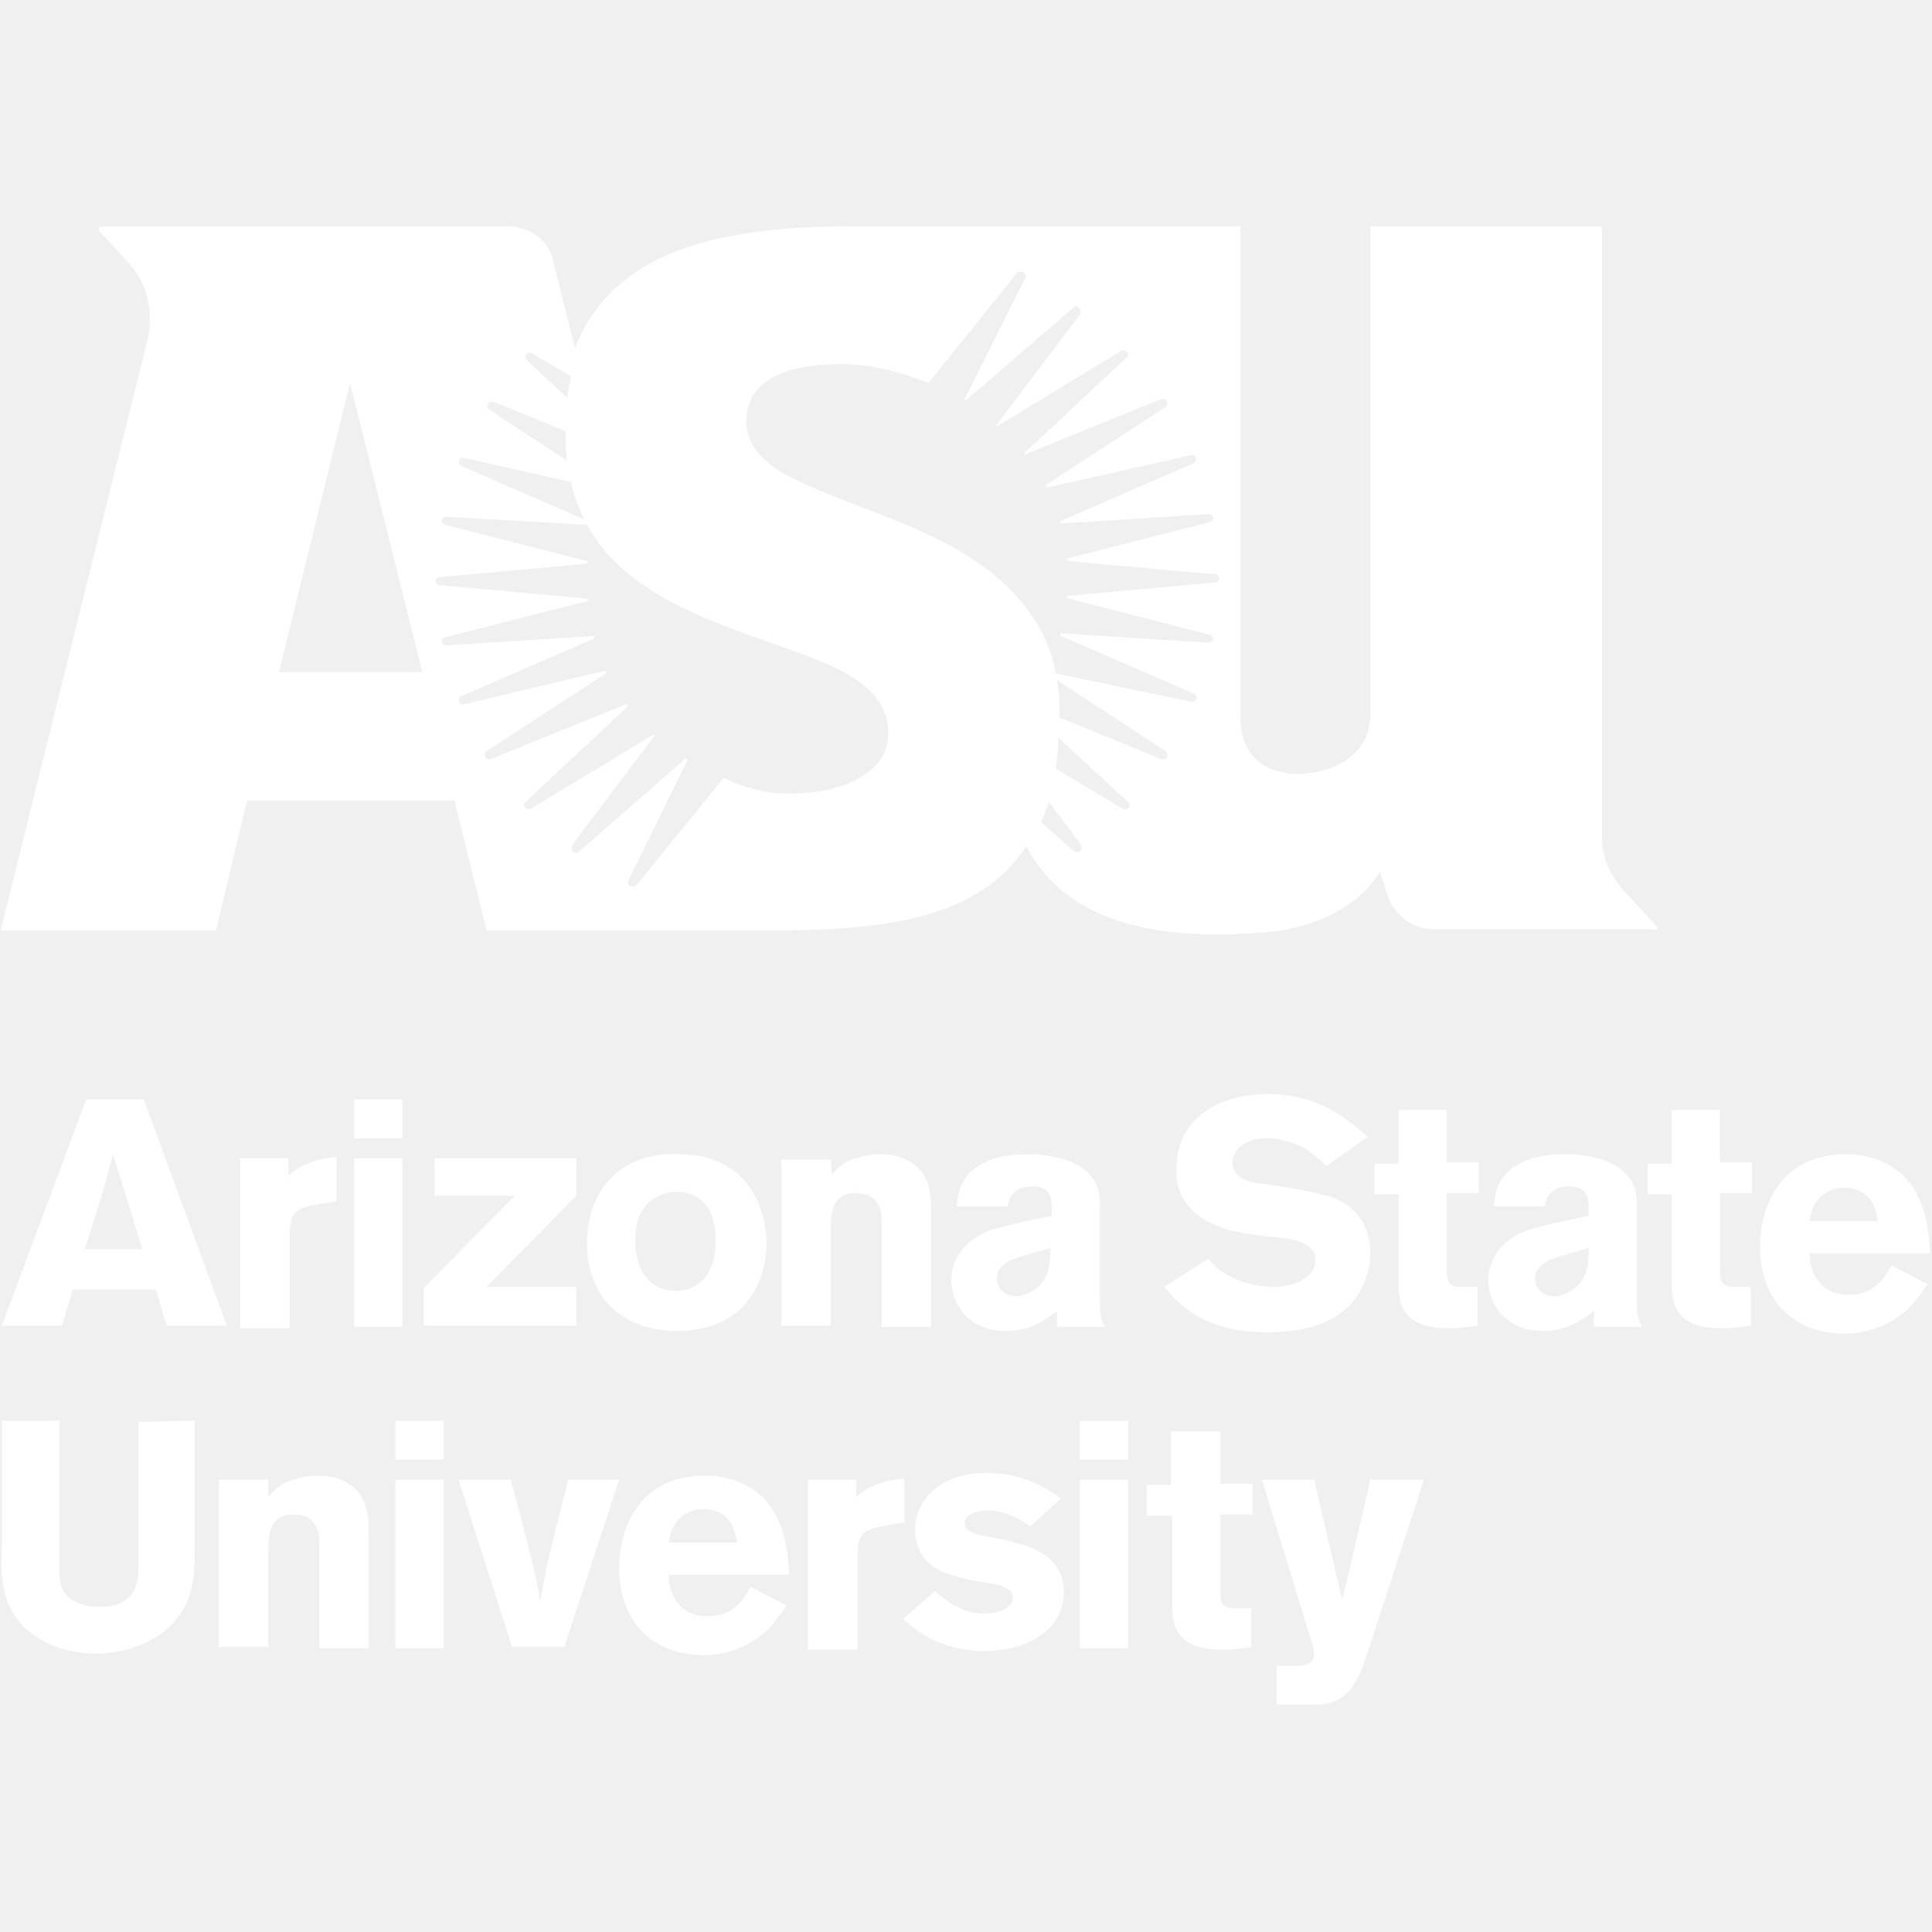
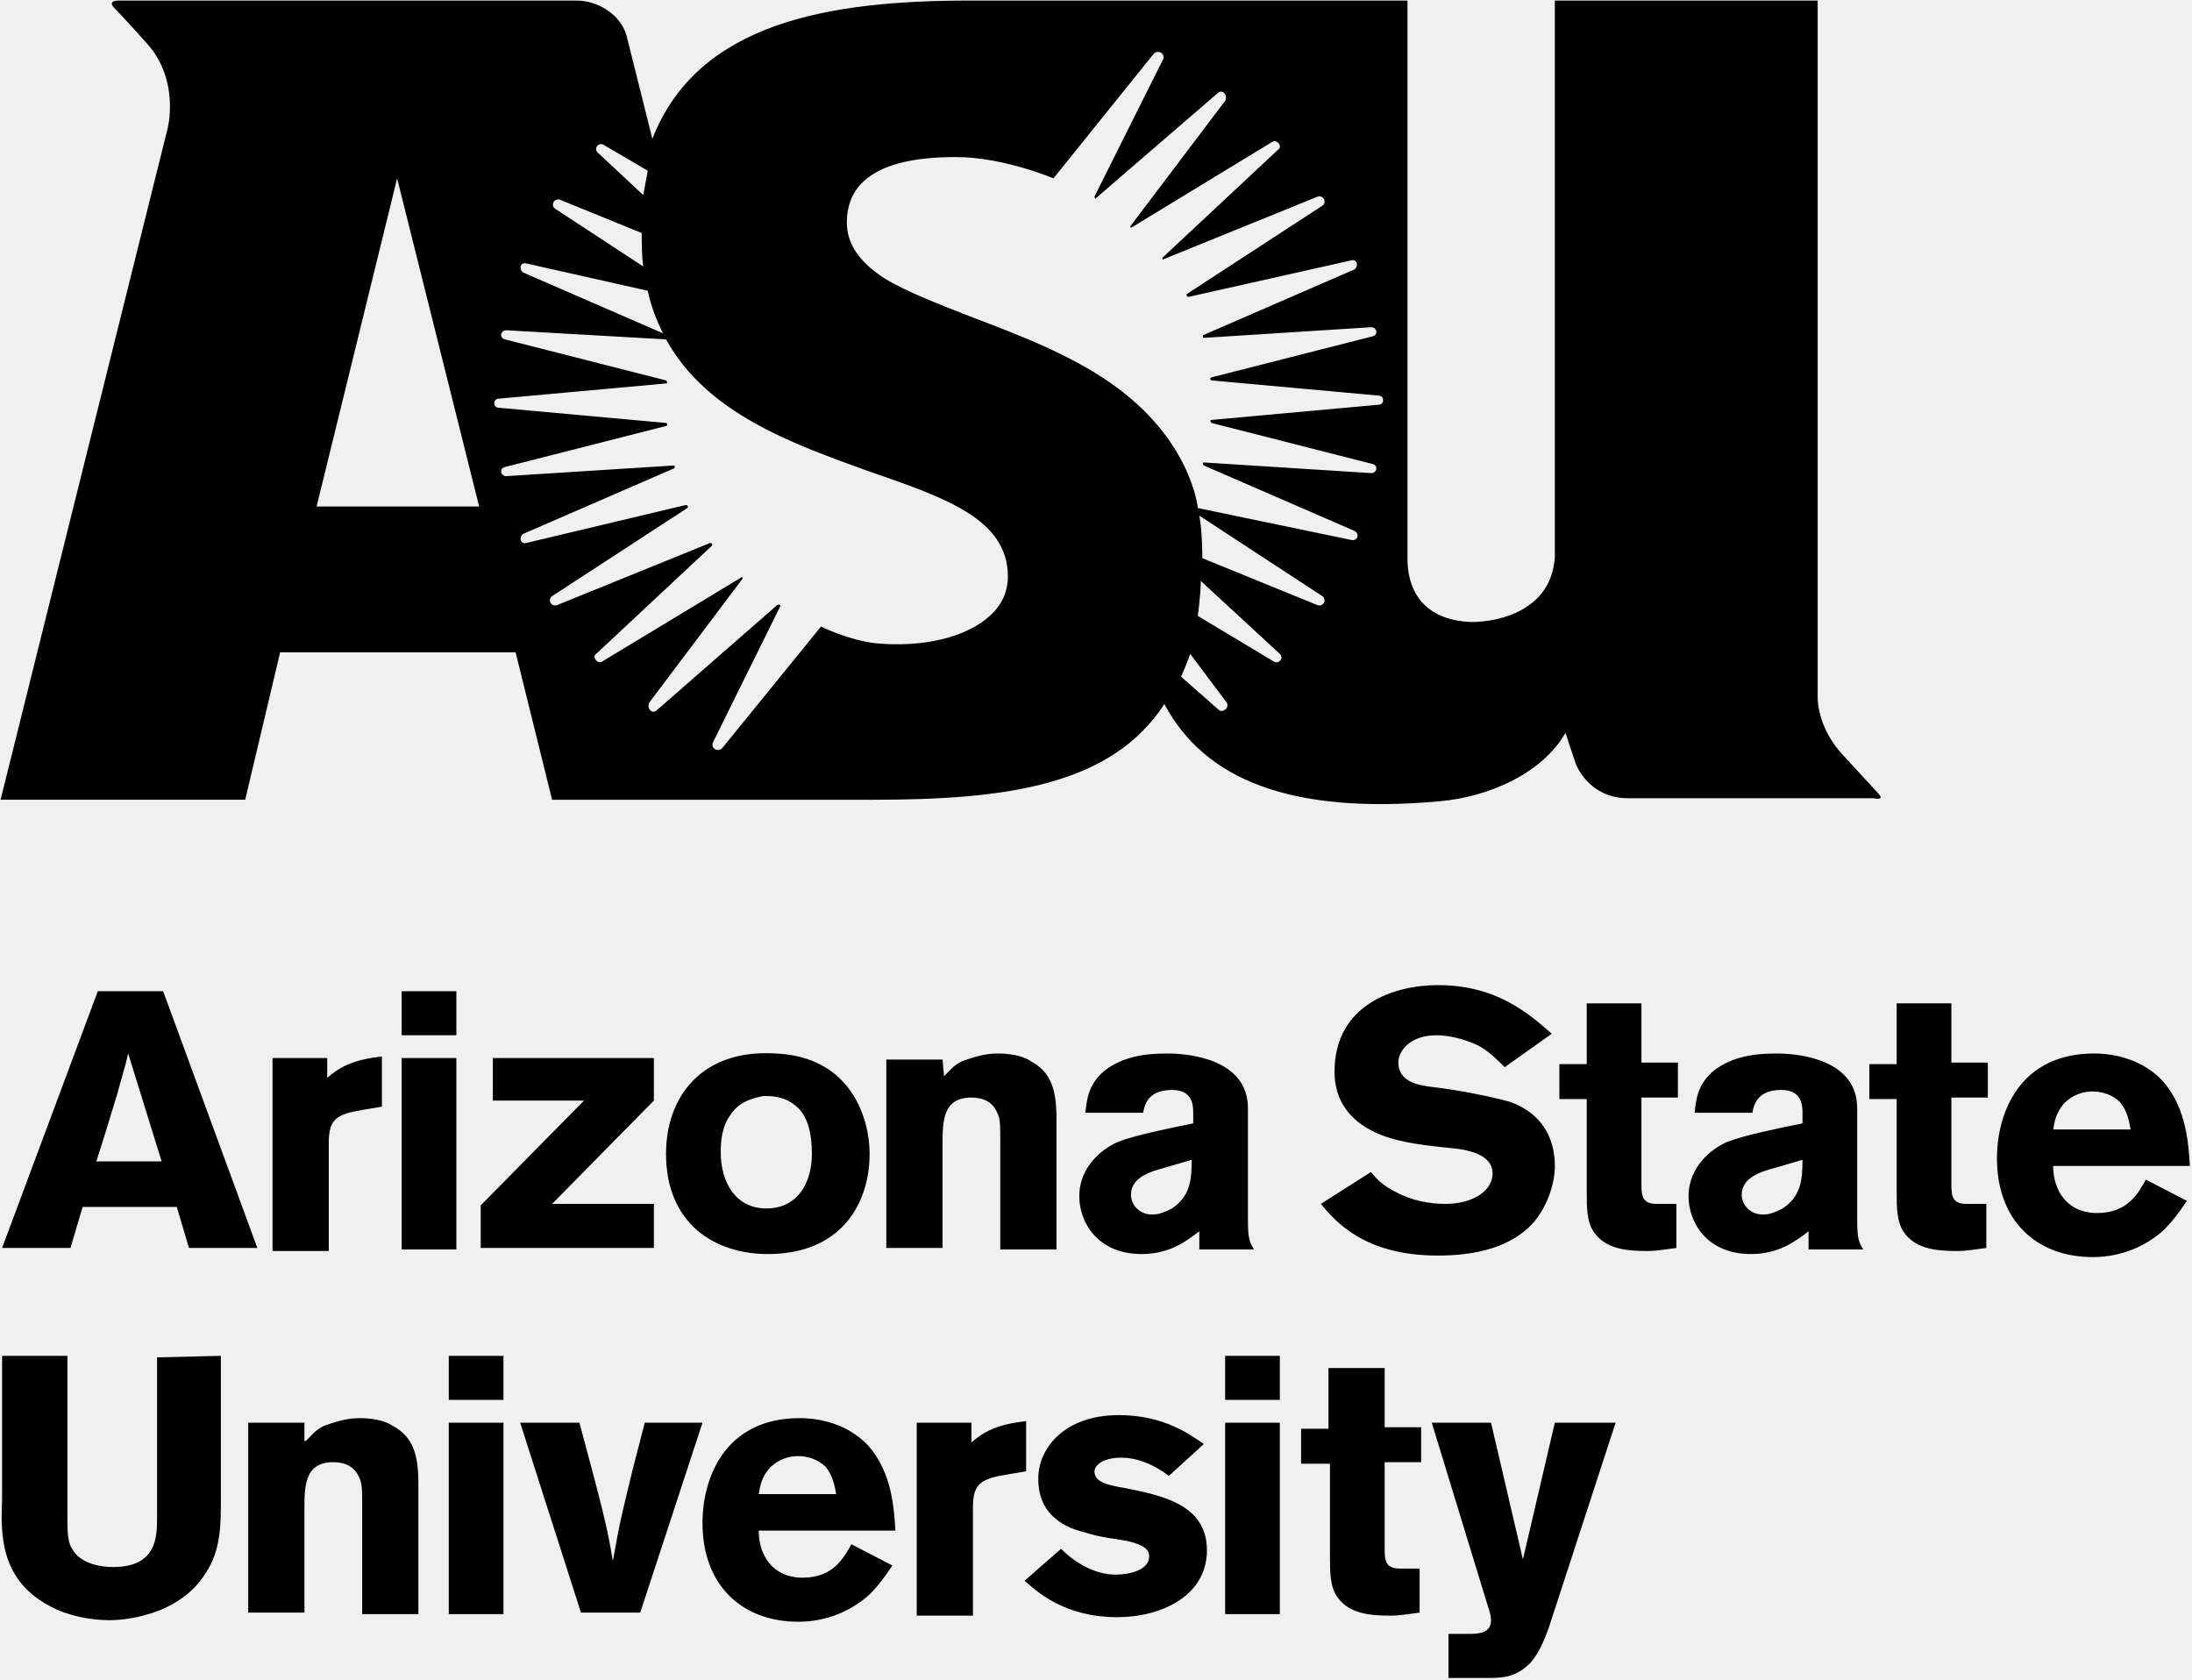
- <svg xmlns="http://www.w3.org/2000/svg" id="SvgjsSvg1001" width="288" height="288" version="1.1">
-   <defs id="SvgjsDefs1002" />
-   <g id="SvgjsG1008" transform="matrix(1,0,0,1,0,0)">
-     <svg width="288" height="288" viewBox="0 0 398 305">
-       <g transform="translate(-1 -1)" fill="#ffffff" class="color000 svgShape">
-         <g transform="translate(0 179.31)" fill="#ffffff" class="color000 svgShape">
-           <path d="M30.62 1.655l17.104 46.62H35.31l-2.207-7.447H16l-2.207 7.448H1.38l17.38-46.62H30.62zm-6.344 11.31c-.552 2.483-1.38 4.966-1.931 7.173-1.104 3.586-2.759 9.103-3.862 12.414h11.862l-6.07-19.586zm36.138 4.414c2.207-1.93 4.69-3.31 9.93-3.862v9.104l-3.31.551c-4.965.828-6.344 1.656-6.344 6.07v19.586H50.483V13.793h9.93v3.586zM73.93 1.655h9.931v8h-9.931v-8zm0 12.138h9.931v34.759h-9.931V13.793zM90.207 13.793L119.724 13.793 119.724 21.517 101.241 40.276 119.724 40.276 119.724 48.276 88.276 48.276 88.276 40.552 107.034 21.517 90.483 21.517 90.483 13.793zM158.897 31.172c0 8.828-4.966 18.207-18.483 18.207-9.655 0-18.483-5.517-18.483-18.207 0-10.482 6.62-19.034 19.862-18.206 13.793.551 17.104 11.862 17.104 18.206zm-25.38-6.896c-1.38 1.93-1.655 4.414-1.655 6.62 0 5.518 2.759 10.207 8.276 10.207 5.517 0 8.276-4.413 8.276-9.93 0-3.863-.828-6.897-2.759-8.552-2.207-1.931-4.414-1.931-6.069-1.931-2.758.551-4.69 1.379-6.069 3.586zm38.897-7.173c1.103-1.103 1.655-1.93 3.31-2.758 1.655-.552 3.862-1.38 6.345-1.38 1.931 0 4.414.276 6.069 1.38 3.586 1.93 4.69 4.965 4.69 10.483v23.724H182.62V28.966c0-3.035 0-4.138-.552-5.242-.828-1.93-2.483-2.758-4.69-2.758-5.241 0-5.241 4.413-5.241 8.551v18.759H161.93V14.069h10.207l.276 3.034zm25.655 6.621c.276-2.483.552-5.241 3.586-7.724 3.31-2.483 7.173-3.034 11.31-3.034 4.138 0 14.621 1.103 14.621 9.93v20.138c0 3.587.276 4.138 1.104 5.518h-9.931v-3.31c-2.483 1.93-5.518 4.137-10.483 4.137-8 0-11.31-5.793-11.31-10.482 0-5.518 4.413-8.828 7.172-9.931 2.759-1.104 9.38-2.483 13.517-3.31v-1.932c0-1.655-.276-4.138-3.862-4.138-4.414 0-4.965 2.759-5.241 4.138h-10.483zm12.69 10.483c-1.656.552-4.414 1.655-4.414 4.414 0 1.655 1.38 3.586 3.862 3.586 1.38 0 2.483-.552 3.586-1.104 3.31-2.206 3.586-5.24 3.586-8.827l-6.62 1.93zm39.172.276c1.103 1.38 2.207 2.483 4.414 3.586 3.034 1.655 6.345 2.207 9.103 2.207 4.69 0 8.552-2.207 8.552-5.517 0-3.587-4.69-4.414-8.276-4.69-2.483-.276-5.241-.552-7.724-1.103-2.759-.552-12.69-2.76-12.69-12.69C243.31 4.138 254.07.552 262.07.552c10.759 0 16.552 5.241 20.69 8.827l-8.552 6.07c-1.38-1.38-2.759-2.76-4.69-3.863-1.655-.827-4.69-1.93-7.724-1.93-4.69 0-6.896 2.758-6.896 4.965 0 3.586 3.862 4.138 6.069 4.413 4.965.552 11.586 1.932 14.344 2.76 5.242 1.93 8 6.068 8 11.585 0 3.31-1.379 7.173-3.586 9.931-4.138 4.966-11.034 6.345-17.655 6.345-13.241 0-18.483-6.069-21.241-9.38l9.103-5.792zm38.897-30.62h10.206V14.62h6.621v6.345h-6.62v15.448c0 2.207 0 3.862 2.758 3.862h3.586v8c-2.207.276-3.586.552-5.241.552-3.586 0-7.448-.276-9.655-3.31-1.38-1.932-1.38-4.415-1.38-7.725V21.241h-4.965v-6.344h4.965V3.862h-.275zm19.862 19.861c.276-2.483.551-5.241 3.586-7.724 3.31-2.483 7.172-3.034 11.31-3.034 4.138 0 14.62 1.103 14.62 9.93v20.138c0 3.587.277 4.138 1.104 5.518h-9.93v-3.31c-2.483 1.93-5.518 4.137-10.483 4.137-8 0-11.31-5.793-11.31-10.482 0-5.518 4.413-8.828 7.172-9.931 2.758-1.104 9.379-2.483 13.517-3.31v-1.932c0-1.655-.276-4.138-3.862-4.138-4.414 0-4.966 2.759-5.242 4.138H308.69zm12.965 10.483c-1.655.552-4.414 1.655-4.414 4.414 0 1.655 1.38 3.586 3.862 3.586 1.38 0 2.483-.552 3.587-1.104 3.31-2.206 3.586-5.24 3.586-8.827l-6.62 1.93zm23.448-30.345h10.207v10.759h6.621v6.345h-6.62v15.448c0 2.207 0 3.862 2.758 3.862h3.586v8c-2.207.276-3.586.552-5.241.552-3.586 0-7.448-.276-9.655-3.31-1.38-1.932-1.38-4.415-1.38-7.725V21.241h-4.965v-6.344h4.965V3.862h-.276zm52.966 35.862c-1.103 1.655-2.483 3.586-4.138 5.242-3.034 2.758-7.448 4.965-12.965 4.965-10.207 0-17.38-6.62-17.38-17.931 0-8.276 4.138-19.034 17.655-19.034 1.931 0 8 .275 12.414 4.965 4.414 4.966 4.69 11.586 4.966 15.448h-24.828c0 4.414 2.483 8.552 8 8.552 5.517 0 7.448-3.586 8.828-6.069l7.448 3.862zM387.862 26.76c-.276-1.38-.552-3.31-1.931-4.966-1.38-1.38-3.31-1.93-4.965-1.93-2.483 0-4.138 1.103-5.242 2.206-1.38 1.655-1.655 3.034-1.93 4.69h14.068zM41.103 67.862V94.07c0 4.414 0 9.103-2.758 13.241-4.966 8-15.448 8.552-17.38 8.552-3.586 0-7.724-.828-10.758-2.483-9.104-4.69-9.104-12.965-8.828-19.31V67.862h11.862v29.241c0 2.483 0 4.414.828 5.794 1.38 2.482 4.69 3.31 7.448 3.31 8 0 8-5.517 8-9.104V68.138l11.586-.276zM56.552 83.31c1.103-1.103 1.655-1.93 3.31-2.758 1.655-.552 3.862-1.38 6.345-1.38 1.93 0 4.414.276 6.069 1.38 3.586 1.93 4.69 4.965 4.69 10.482v23.725H66.759V95.172c0-3.034 0-4.138-.552-5.241-.828-1.931-2.483-2.759-4.69-2.759-5.241 0-5.241 4.414-5.241 8.552v18.759H46.069V80h10.207v3.31h.276zm25.93-15.448h9.932v8h-9.931v-8zm0 12.138h9.932v34.759h-9.931V80zm12.966 0h10.759c4.138 15.448 4.965 18.483 6.069 25.103 1.38-7.724 1.655-8.551 3.586-16.551L118.07 80h10.483l-11.31 34.483h-10.76L95.449 80zm67.586 25.931c-1.103 1.655-2.482 3.586-4.137 5.241-3.035 2.759-7.449 4.966-12.966 4.966-10.207 0-17.38-6.62-17.38-17.931 0-8.276 4.139-19.035 17.656-19.035 1.93 0 8 .276 12.414 4.966 4.413 4.965 4.69 11.586 4.965 15.448H138.76c0 4.414 2.482 8.552 8 8.552 5.517 0 7.448-3.586 8.827-6.069l7.448 3.862zm-10.206-12.965c-.276-1.38-.552-3.31-1.931-4.966-1.38-1.38-3.31-1.931-4.966-1.931-2.483 0-4.138 1.103-5.241 2.207-1.38 1.655-1.656 3.034-1.931 4.69h14.069zm24.551-9.38c2.207-1.93 4.69-3.31 9.931-3.862v9.104l-3.31.551c-4.966.828-6.345 1.655-6.345 6.07v19.585h-10.207V80h9.931v3.586zm16.276 19.31c2.759 2.76 6.345 4.69 9.931 4.69 2.483 0 6.07-.827 6.07-3.31 0-1.104-.828-1.655-1.38-1.931-1.655-.828-3.862-1.104-5.793-1.38-1.655-.275-3.035-.551-4.69-1.103-2.207-.552-4.138-1.38-5.793-3.034-1.655-1.656-2.483-3.862-2.483-6.621 0-5.793 4.966-11.586 14.62-11.586 8.277 0 12.966 3.586 15.45 5.241l-6.346 5.793c-3.31-2.483-6.344-3.31-8.551-3.31-3.862 0-4.966 1.655-4.966 2.483 0 1.93 2.207 2.482 5.517 3.034 6.897 1.38 14.897 3.035 14.897 11.31 0 8.276-8.276 12.138-16.276 12.138-9.655 0-14.62-4.69-16.828-6.62l6.621-5.793zm29.793-35.034h9.931v8h-9.93v-8zm0 12.138h9.931v34.759h-9.93V80zm18.759-9.931h10.207v10.759h6.62v6.344h-6.62v15.449c0 2.207 0 3.862 2.758 3.862h3.587v8c-2.207.276-3.587.551-5.242.551-3.586 0-7.448-.275-9.655-3.31-1.38-1.93-1.38-4.414-1.38-7.724V87.448h-5.24v-6.345h4.965V70.07zM294.345 80l-12.138 37.241c-.828 2.207-1.655 4.414-3.31 6.345-2.483 2.483-4.69 2.759-7.449 2.759H264v-8h3.586c1.655 0 4.138 0 4.138-2.483 0-.828-.276-1.655-.552-2.483L260.966 80h10.758l5.793 24.828L283.31 80h11.035z" fill="#ffffff" class="color000 svgShape" />
-         </g>
-         <path d="M335.724 138.207c-4.965-5.241-4.69-10.759-4.69-10.759V1.103H283.31V102.07c-.551 9.655-9.93 11.862-15.172 11.862-7.448-.276-11.586-4.414-11.586-11.586V1.103H209.93h-32.828c-25.379 0-49.379 3.863-57.655 25.104l-4.69-18.759c-1.103-3.862-5.24-6.345-9.103-6.345H22.621c-1.104 0-1.655.276-1.104 1.104 0 0 2.207 2.207 6.345 6.896 5.793 6.621 3.586 15.173 3.586 15.173L1.103 146.206h44.414l6.345-26.758h42.759l6.62 26.759h58.207c24 0 43.31-2.483 52.966-17.38 7.172 13.518 22.62 20.139 49.93 17.656 9.38-.828 18.76-5.242 22.897-12.414l1.931 5.793c1.656 3.586 4.966 6.069 9.38 6.069h44.69c1.103.276 1.655 0 .827-.828 0 0-2.483-2.758-6.345-6.896zM110.621 27.31l8 4.69c-.276 1.38-.552 3.034-.828 4.414l-8.276-7.724c-.827-.828.276-1.931 1.104-1.38zm-8 9.931l14.896 6.07c0 1.655 0 4.137.276 6.068l-16-10.482c-.827-.552-.276-1.931.828-1.656zm-6.07 11.587l22.07 4.965c.551 2.759 1.655 5.517 2.758 7.724L96 50.483c-.828-.552-.552-1.931.552-1.655zM58.484 92.966l14.62-59.587L88 92.966H58.483zm122.207 19.862c-4.138 3.862-12.138 5.793-20.69 4.965-4.966-.552-9.931-3.034-9.931-3.034l-17.931 22.069c-.828.827-2.207 0-1.655-1.104l12.138-24.552c.276-.275-.276-.551-.552-.275l-21.793 19.034c-.828.828-1.931-.276-1.38-1.38l16.828-22.344c.276-.276 0-.552-.276-.276l-25.103 15.172c-.828.552-1.931-.827-1.104-1.379l20.966-19.586c.276-.276 0-.552-.276-.552l-27.862 11.31c-1.103.276-1.655-1.103-.828-1.655l24.552-16c.276-.275 0-.551-.276-.551l-28.965 6.896c-1.104.276-1.38-1.103-.552-1.655l27.31-11.862c.276 0 .276-.552 0-.552l-30.344 1.931c-1.104 0-1.38-1.379-.276-1.655l29.241-7.448c.276 0 .276-.552 0-.552l-30.345-2.759c-1.103 0-1.103-1.655 0-1.655l30.345-2.758c.276 0 .276-.276 0-.552L92.69 62.621c-1.104-.276-.828-1.655.276-1.655l28.965 1.655c7.448 13.517 23.172 19.034 36.966 24C172.414 91.31 184 95.172 184 105.655c0 2.759-1.103 5.242-3.31 7.173zm41.655 17.103l-6.897-6.069s1.104-2.483 1.655-4.138l6.621 8.828c.552.827-.552 1.93-1.38 1.379zm9.93-8.828l-13.792-8.275s.551-4.138.551-6.345l14.345 13.241c.828.828-.276 1.931-1.103 1.38zm8-10.206l-20.965-8.552s0-4.966-.551-7.724l22.344 14.62c.828.552.276 1.931-.827 1.656zm11.035-36.414l-30.344 2.758c-.276 0-.276.276 0 .552l29.24 7.448c1.104.276.828 1.656-.275 1.656l-30.345-1.931c-.276 0-.276.275 0 .551l27.31 11.862c1.104.552.552 1.931-.551 1.655l-27.862-5.793s-1.104-12.413-15.724-22.62c-7.449-5.242-16.828-8.828-24.828-11.862-6.345-2.483-12.138-4.69-16.276-7.173-4.69-3.034-6.896-6.345-6.896-10.207 0-2.758.827-5.241 2.758-7.172 3.31-3.31 9.104-4.69 17.104-4.69 8.551 0 17.655 3.862 17.655 3.862l18.207-22.62c.827-.828 2.207 0 1.655 1.103L199.724 36.69c0 .276.276.551.276.276l22.069-19.035c.828-.828 1.931.276 1.38 1.38l-17.104 22.62c-.276.276 0 .552.276.276L232 26.759c.828-.552 1.931.827 1.103 1.379l-20.965 19.586c-.276.276 0 .552.276.276l27.862-11.31c1.103-.276 1.655 1.103.827 1.655l-24.551 16c-.276.276 0 .552.276.552l29.517-6.621c1.103-.276 1.38 1.103.552 1.655l-27.31 11.862c-.277 0-.277.552 0 .552l30.344-1.931c1.103 0 1.38 1.38.276 1.655l-29.241 7.448c-.276 0-.276.552 0 .552l30.344 2.759c1.104 0 1.104 1.655 0 1.655z" fill="#ffffff" class="color000 svgShape" />
+ <svg xmlns="http://www.w3.org/2000/svg" width="398" height="305" viewBox="0 0 398 305">
+   <g transform="translate(-1 -1)">
+     <g transform="translate(0 179.31)">
+       <path d="M30.62 1.655l17.104 46.62H35.31l-2.207-7.447H16l-2.207 7.448H1.38l17.38-46.62H30.62zm-6.344 11.31c-.552 2.483-1.38 4.966-1.931 7.173-1.104 3.586-2.759 9.103-3.862 12.414h11.862l-6.07-19.586zm36.138 4.414c2.207-1.93 4.69-3.31 9.93-3.862v9.104l-3.31.551c-4.965.828-6.344 1.656-6.344 6.07v19.586H50.483V13.793h9.93v3.586zM73.93 1.655h9.931v8h-9.931v-8zm0 12.138h9.931v34.759h-9.931V13.793z" />
+       <path d="M90.207 13.793L119.724 13.793 119.724 21.517 101.241 40.276 119.724 40.276 119.724 48.276 88.276 48.276 88.276 40.552 107.034 21.517 90.483 21.517 90.483 13.793z" />
+       <path d="M158.897 31.172c0 8.828-4.966 18.207-18.483 18.207-9.655 0-18.483-5.517-18.483-18.207 0-10.482 6.62-19.034 19.862-18.206 13.793.551 17.104 11.862 17.104 18.206zm-25.38-6.896c-1.38 1.93-1.655 4.414-1.655 6.62 0 5.518 2.759 10.207 8.276 10.207 5.517 0 8.276-4.413 8.276-9.93 0-3.863-.828-6.897-2.759-8.552-2.207-1.931-4.414-1.931-6.069-1.931-2.758.551-4.69 1.379-6.069 3.586zm38.897-7.173c1.103-1.103 1.655-1.93 3.31-2.758 1.655-.552 3.862-1.38 6.345-1.38 1.931 0 4.414.276 6.069 1.38 3.586 1.93 4.69 4.965 4.69 10.483v23.724H182.62V28.966c0-3.035 0-4.138-.552-5.242-.828-1.93-2.483-2.758-4.69-2.758-5.241 0-5.241 4.413-5.241 8.551v18.759H161.93V14.069h10.207l.276 3.034zm25.655 6.621c.276-2.483.552-5.241 3.586-7.724 3.31-2.483 7.173-3.034 11.31-3.034 4.138 0 14.621 1.103 14.621 9.93v20.138c0 3.587.276 4.138 1.104 5.518h-9.931v-3.31c-2.483 1.93-5.518 4.137-10.483 4.137-8 0-11.31-5.793-11.31-10.482 0-5.518 4.413-8.828 7.172-9.931 2.759-1.104 9.38-2.483 13.517-3.31v-1.932c0-1.655-.276-4.138-3.862-4.138-4.414 0-4.965 2.759-5.241 4.138h-10.483zm12.69 10.483c-1.656.552-4.414 1.655-4.414 4.414 0 1.655 1.38 3.586 3.862 3.586 1.38 0 2.483-.552 3.586-1.104 3.31-2.206 3.586-5.24 3.586-8.827l-6.62 1.93zm39.172.276c1.103 1.38 2.207 2.483 4.414 3.586 3.034 1.655 6.345 2.207 9.103 2.207 4.69 0 8.552-2.207 8.552-5.517 0-3.587-4.69-4.414-8.276-4.69-2.483-.276-5.241-.552-7.724-1.103-2.759-.552-12.69-2.76-12.69-12.69C243.31 4.138 254.07.552 262.07.552c10.759 0 16.552 5.241 20.69 8.827l-8.552 6.07c-1.38-1.38-2.759-2.76-4.69-3.863-1.655-.827-4.69-1.93-7.724-1.93-4.69 0-6.896 2.758-6.896 4.965 0 3.586 3.862 4.138 6.069 4.413 4.965.552 11.586 1.932 14.344 2.76 5.242 1.93 8 6.068 8 11.585 0 3.31-1.379 7.173-3.586 9.931-4.138 4.966-11.034 6.345-17.655 6.345-13.241 0-18.483-6.069-21.241-9.38l9.103-5.792zm38.897-30.62h10.206V14.62h6.621v6.345h-6.62v15.448c0 2.207 0 3.862 2.758 3.862h3.586v8c-2.207.276-3.586.552-5.241.552-3.586 0-7.448-.276-9.655-3.31-1.38-1.932-1.38-4.415-1.38-7.725V21.241h-4.965v-6.344h4.965V3.862h-.275zm19.862 19.861c.276-2.483.551-5.241 3.586-7.724 3.31-2.483 7.172-3.034 11.31-3.034 4.138 0 14.62 1.103 14.62 9.93v20.138c0 3.587.277 4.138 1.104 5.518h-9.93v-3.31c-2.483 1.93-5.518 4.137-10.483 4.137-8 0-11.31-5.793-11.31-10.482 0-5.518 4.413-8.828 7.172-9.931 2.758-1.104 9.379-2.483 13.517-3.31v-1.932c0-1.655-.276-4.138-3.862-4.138-4.414 0-4.966 2.759-5.242 4.138H308.69zm12.965 10.483c-1.655.552-4.414 1.655-4.414 4.414 0 1.655 1.38 3.586 3.862 3.586 1.38 0 2.483-.552 3.587-1.104 3.31-2.206 3.586-5.24 3.586-8.827l-6.62 1.93zm23.448-30.345h10.207v10.759h6.621v6.345h-6.62v15.448c0 2.207 0 3.862 2.758 3.862h3.586v8c-2.207.276-3.586.552-5.241.552-3.586 0-7.448-.276-9.655-3.31-1.38-1.932-1.38-4.415-1.38-7.725V21.241h-4.965v-6.344h4.965V3.862h-.276zm52.966 35.862c-1.103 1.655-2.483 3.586-4.138 5.242-3.034 2.758-7.448 4.965-12.965 4.965-10.207 0-17.38-6.62-17.38-17.931 0-8.276 4.138-19.034 17.655-19.034 1.931 0 8 .275 12.414 4.965 4.414 4.966 4.69 11.586 4.966 15.448h-24.828c0 4.414 2.483 8.552 8 8.552 5.517 0 7.448-3.586 8.828-6.069l7.448 3.862zM387.862 26.76c-.276-1.38-.552-3.31-1.931-4.966-1.38-1.38-3.31-1.93-4.965-1.93-2.483 0-4.138 1.103-5.242 2.206-1.38 1.655-1.655 3.034-1.93 4.69h14.068z" />
+       <g>
+         <path d="M41.103 67.862V94.07c0 4.414 0 9.103-2.758 13.241-4.966 8-15.448 8.552-17.38 8.552-3.586 0-7.724-.828-10.758-2.483-9.104-4.69-9.104-12.965-8.828-19.31V67.862h11.862v29.241c0 2.483 0 4.414.828 5.794 1.38 2.482 4.69 3.31 7.448 3.31 8 0 8-5.517 8-9.104V68.138l11.586-.276zM56.552 83.31c1.103-1.103 1.655-1.93 3.31-2.758 1.655-.552 3.862-1.38 6.345-1.38 1.93 0 4.414.276 6.069 1.38 3.586 1.93 4.69 4.965 4.69 10.482v23.725H66.759V95.172c0-3.034 0-4.138-.552-5.241-.828-1.931-2.483-2.759-4.69-2.759-5.241 0-5.241 4.414-5.241 8.552v18.759H46.069V80h10.207v3.31h.276zm25.93-15.448h9.932v8h-9.931v-8zm0 12.138h9.932v34.759h-9.931V80zm12.966 0h10.759c4.138 15.448 4.965 18.483 6.069 25.103 1.38-7.724 1.655-8.551 3.586-16.551L118.07 80h10.483l-11.31 34.483h-10.76L95.449 80zm67.586 25.931c-1.103 1.655-2.482 3.586-4.137 5.241-3.035 2.759-7.449 4.966-12.966 4.966-10.207 0-17.38-6.62-17.38-17.931 0-8.276 4.139-19.035 17.656-19.035 1.93 0 8 .276 12.414 4.966 4.413 4.965 4.69 11.586 4.965 15.448H138.76c0 4.414 2.482 8.552 8 8.552 5.517 0 7.448-3.586 8.827-6.069l7.448 3.862zm-10.206-12.965c-.276-1.38-.552-3.31-1.931-4.966-1.38-1.38-3.31-1.931-4.966-1.931-2.483 0-4.138 1.103-5.241 2.207-1.38 1.655-1.656 3.034-1.931 4.69h14.069zm24.551-9.38c2.207-1.93 4.69-3.31 9.931-3.862v9.104l-3.31.551c-4.966.828-6.345 1.655-6.345 6.07v19.585h-10.207V80h9.931v3.586zm16.276 19.31c2.759 2.76 6.345 4.69 9.931 4.69 2.483 0 6.07-.827 6.07-3.31 0-1.104-.828-1.655-1.38-1.931-1.655-.828-3.862-1.104-5.793-1.38-1.655-.275-3.035-.551-4.69-1.103-2.207-.552-4.138-1.38-5.793-3.034-1.655-1.656-2.483-3.862-2.483-6.621 0-5.793 4.966-11.586 14.62-11.586 8.277 0 12.966 3.586 15.45 5.241l-6.346 5.793c-3.31-2.483-6.344-3.31-8.551-3.31-3.862 0-4.966 1.655-4.966 2.483 0 1.93 2.207 2.482 5.517 3.034 6.897 1.38 14.897 3.035 14.897 11.31 0 8.276-8.276 12.138-16.276 12.138-9.655 0-14.62-4.69-16.828-6.62l6.621-5.793zm29.793-35.034h9.931v8h-9.93v-8zm0 12.138h9.931v34.759h-9.93V80zm18.759-9.931h10.207v10.759h6.62v6.344h-6.62v15.449c0 2.207 0 3.862 2.758 3.862h3.587v8c-2.207.276-3.587.551-5.242.551-3.586 0-7.448-.275-9.655-3.31-1.38-1.93-1.38-4.414-1.38-7.724V87.448h-5.24v-6.345h4.965V70.07zM294.345 80l-12.138 37.241c-.828 2.207-1.655 4.414-3.31 6.345-2.483 2.483-4.69 2.759-7.449 2.759H264v-8h3.586c1.655 0 4.138 0 4.138-2.483 0-.828-.276-1.655-.552-2.483L260.966 80h10.758l5.793 24.828L283.31 80h11.035z" />
      </g>
-     </svg>
+     </g>
+     <path d="M335.724 138.207c-4.965-5.241-4.69-10.759-4.69-10.759V1.103H283.31V102.07c-.551 9.655-9.93 11.862-15.172 11.862-7.448-.276-11.586-4.414-11.586-11.586V1.103H209.93h-32.828c-25.379 0-49.379 3.863-57.655 25.104l-4.69-18.759c-1.103-3.862-5.24-6.345-9.103-6.345H22.621c-1.104 0-1.655.276-1.104 1.104 0 0 2.207 2.207 6.345 6.896 5.793 6.621 3.586 15.173 3.586 15.173L1.103 146.206h44.414l6.345-26.758h42.759l6.62 26.759h58.207c24 0 43.31-2.483 52.966-17.38 7.172 13.518 22.62 20.139 49.93 17.656 9.38-.828 18.76-5.242 22.897-12.414l1.931 5.793c1.656 3.586 4.966 6.069 9.38 6.069h44.69c1.103.276 1.655 0 .827-.828 0 0-2.483-2.758-6.345-6.896zM110.621 27.31l8 4.69c-.276 1.38-.552 3.034-.828 4.414l-8.276-7.724c-.827-.828.276-1.931 1.104-1.38zm-8 9.931l14.896 6.07c0 1.655 0 4.137.276 6.068l-16-10.482c-.827-.552-.276-1.931.828-1.656zm-6.07 11.587l22.07 4.965c.551 2.759 1.655 5.517 2.758 7.724L96 50.483c-.828-.552-.552-1.931.552-1.655zM58.484 92.966l14.62-59.587L88 92.966H58.483zm122.207 19.862c-4.138 3.862-12.138 5.793-20.69 4.965-4.966-.552-9.931-3.034-9.931-3.034l-17.931 22.069c-.828.827-2.207 0-1.655-1.104l12.138-24.552c.276-.275-.276-.551-.552-.275l-21.793 19.034c-.828.828-1.931-.276-1.38-1.38l16.828-22.344c.276-.276 0-.552-.276-.276l-25.103 15.172c-.828.552-1.931-.827-1.104-1.379l20.966-19.586c.276-.276 0-.552-.276-.552l-27.862 11.31c-1.103.276-1.655-1.103-.828-1.655l24.552-16c.276-.275 0-.551-.276-.551l-28.965 6.896c-1.104.276-1.38-1.103-.552-1.655l27.31-11.862c.276 0 .276-.552 0-.552l-30.344 1.931c-1.104 0-1.38-1.379-.276-1.655l29.241-7.448c.276 0 .276-.552 0-.552l-30.345-2.759c-1.103 0-1.103-1.655 0-1.655l30.345-2.758c.276 0 .276-.276 0-.552L92.69 62.621c-1.104-.276-.828-1.655.276-1.655l28.965 1.655c7.448 13.517 23.172 19.034 36.966 24C172.414 91.31 184 95.172 184 105.655c0 2.759-1.103 5.242-3.31 7.173zm41.655 17.103l-6.897-6.069s1.104-2.483 1.655-4.138l6.621 8.828c.552.827-.552 1.93-1.38 1.379zm9.93-8.828l-13.792-8.275s.551-4.138.551-6.345l14.345 13.241c.828.828-.276 1.931-1.103 1.38zm8-10.206l-20.965-8.552s0-4.966-.551-7.724l22.344 14.62c.828.552.276 1.931-.827 1.656zm11.035-36.414l-30.344 2.758c-.276 0-.276.276 0 .552l29.24 7.448c1.104.276.828 1.656-.275 1.656l-30.345-1.931c-.276 0-.276.275 0 .551l27.31 11.862c1.104.552.552 1.931-.551 1.655l-27.862-5.793s-1.104-12.413-15.724-22.62c-7.449-5.242-16.828-8.828-24.828-11.862-6.345-2.483-12.138-4.69-16.276-7.173-4.69-3.034-6.896-6.345-6.896-10.207 0-2.758.827-5.241 2.758-7.172 3.31-3.31 9.104-4.69 17.104-4.69 8.551 0 17.655 3.862 17.655 3.862l18.207-22.62c.827-.828 2.207 0 1.655 1.103L199.724 36.69c0 .276.276.551.276.276l22.069-19.035c.828-.828 1.931.276 1.38 1.38l-17.104 22.62c-.276.276 0 .552.276.276L232 26.759c.828-.552 1.931.827 1.103 1.379l-20.965 19.586c-.276.276 0 .552.276.276l27.862-11.31c1.103-.276 1.655 1.103.827 1.655l-24.551 16c-.276.276 0 .552.276.552l29.517-6.621c1.103-.276 1.38 1.103.552 1.655l-27.31 11.862c-.277 0-.277.552 0 .552l30.344-1.931c1.103 0 1.38 1.38.276 1.655l-29.241 7.448c-.276 0-.276.552 0 .552l30.344 2.759c1.104 0 1.104 1.655 0 1.655z" />
  </g>
</svg>
